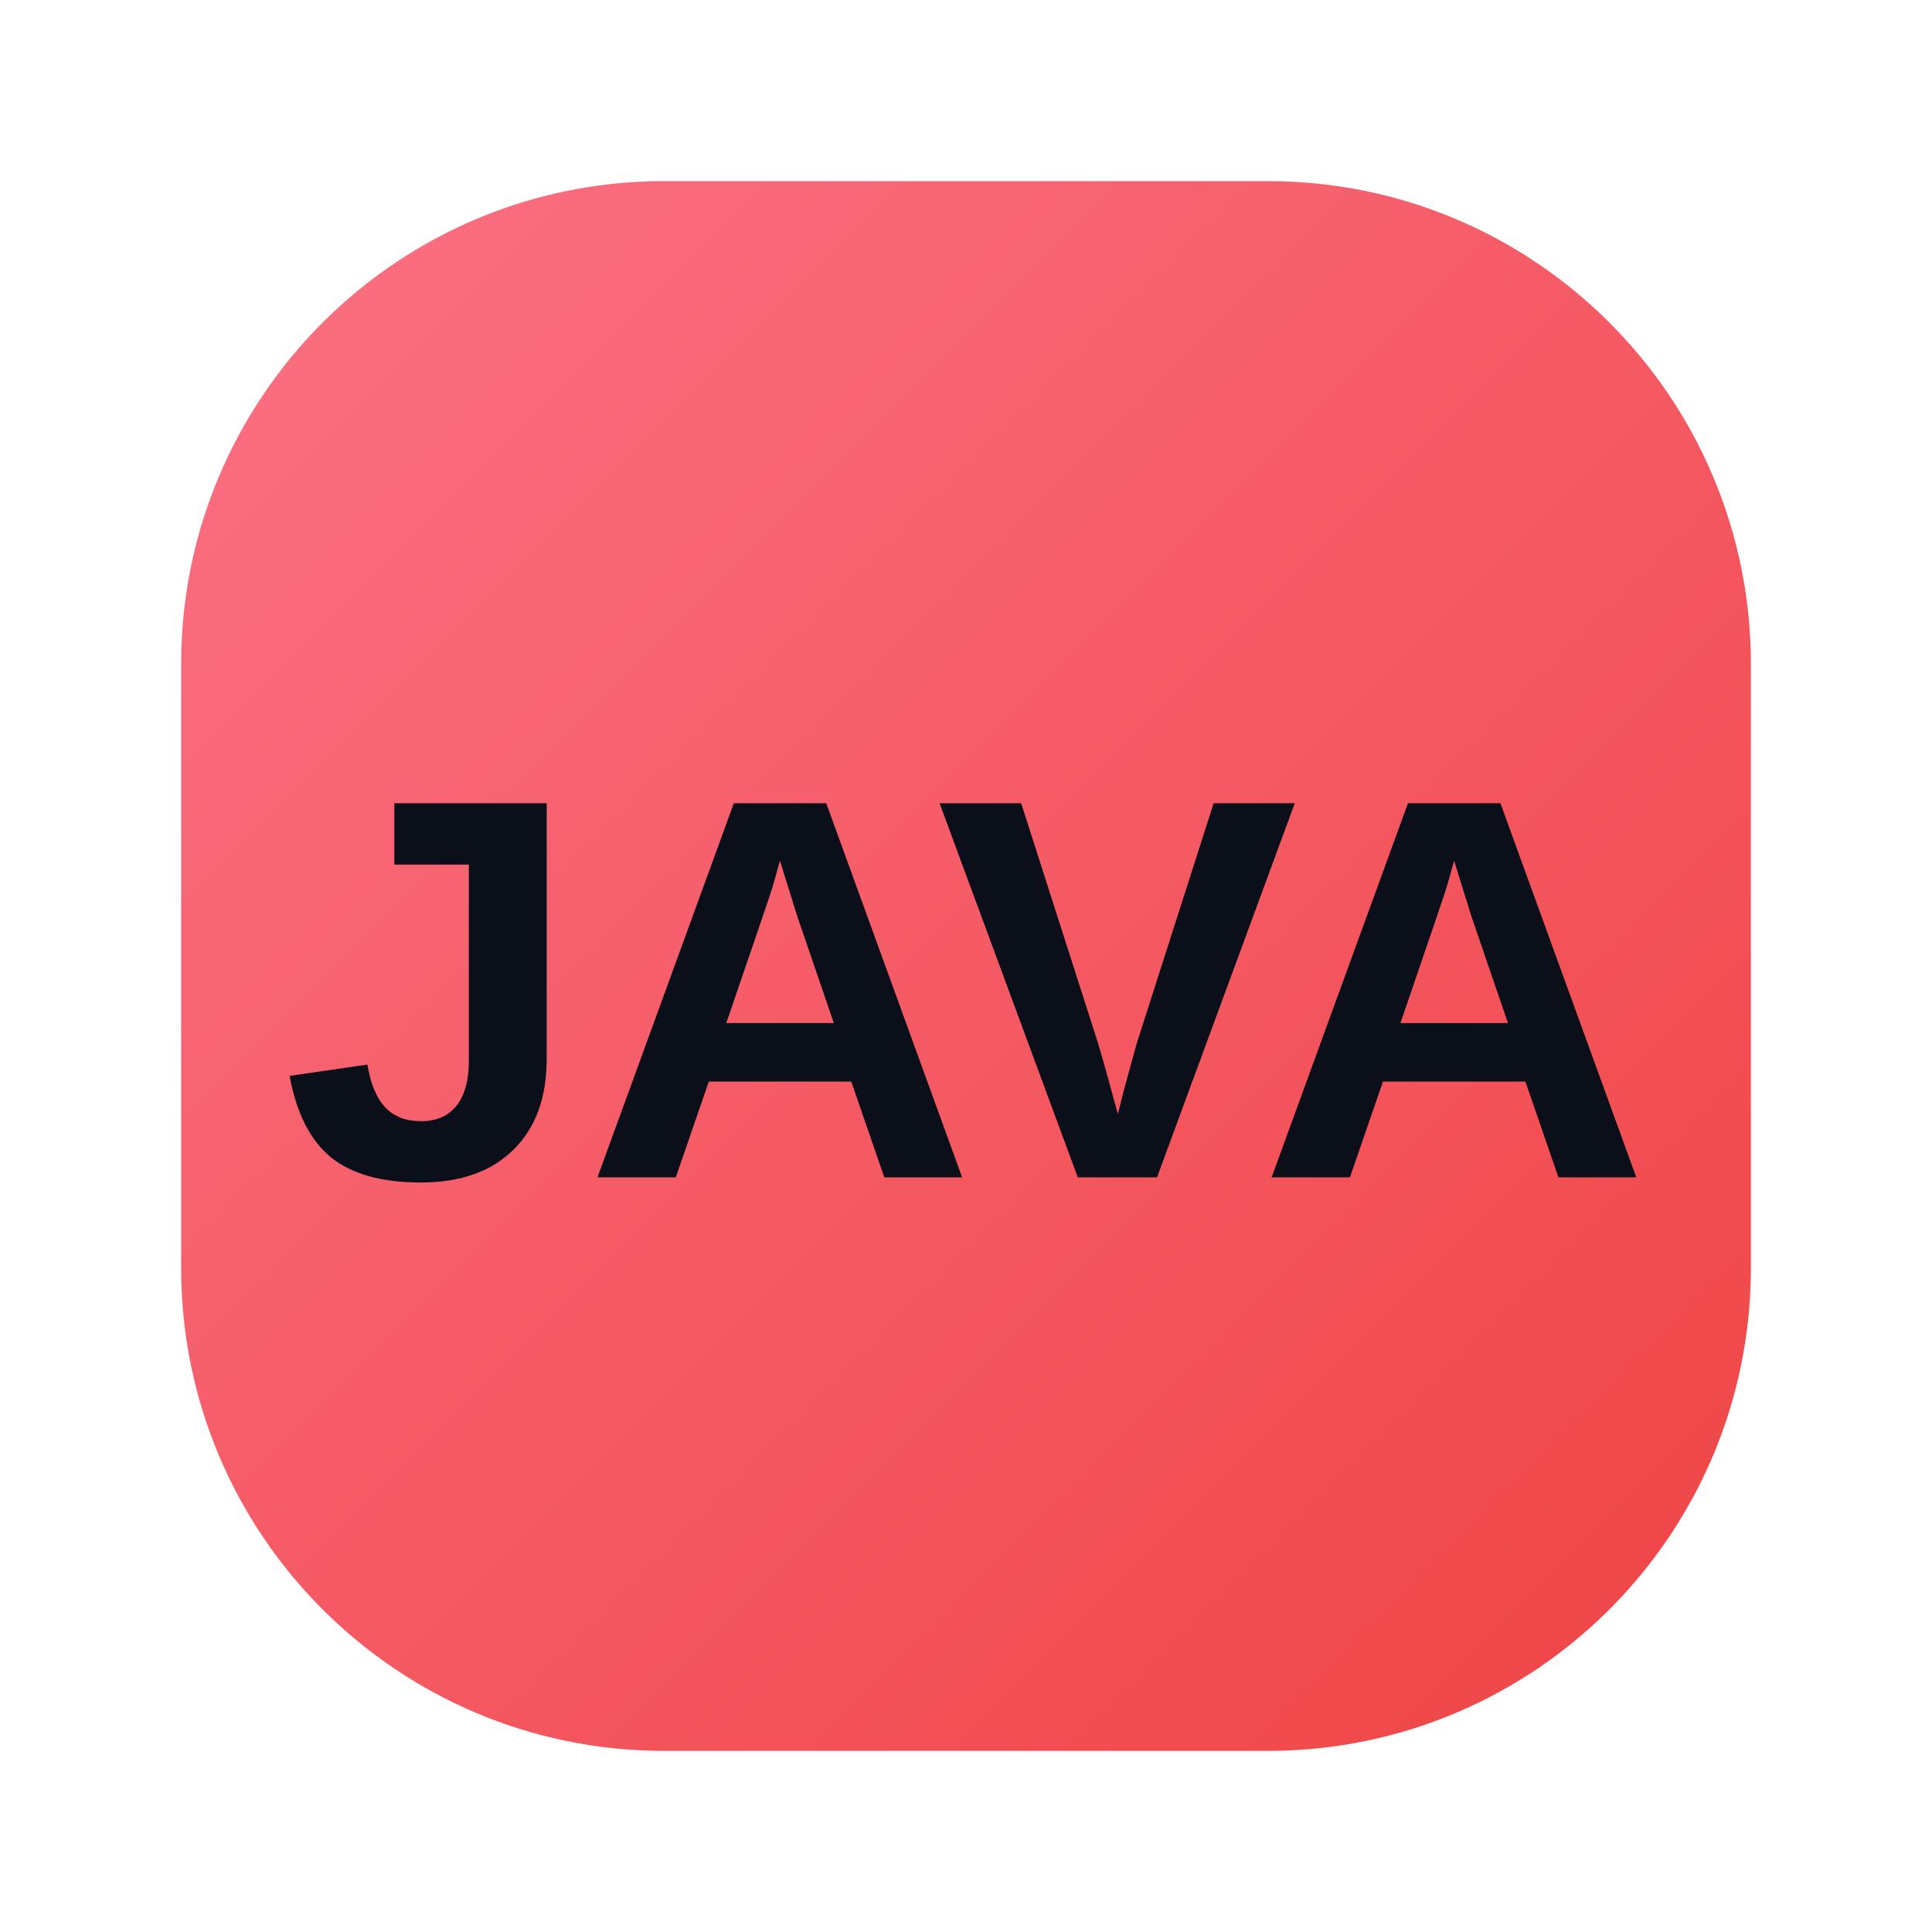
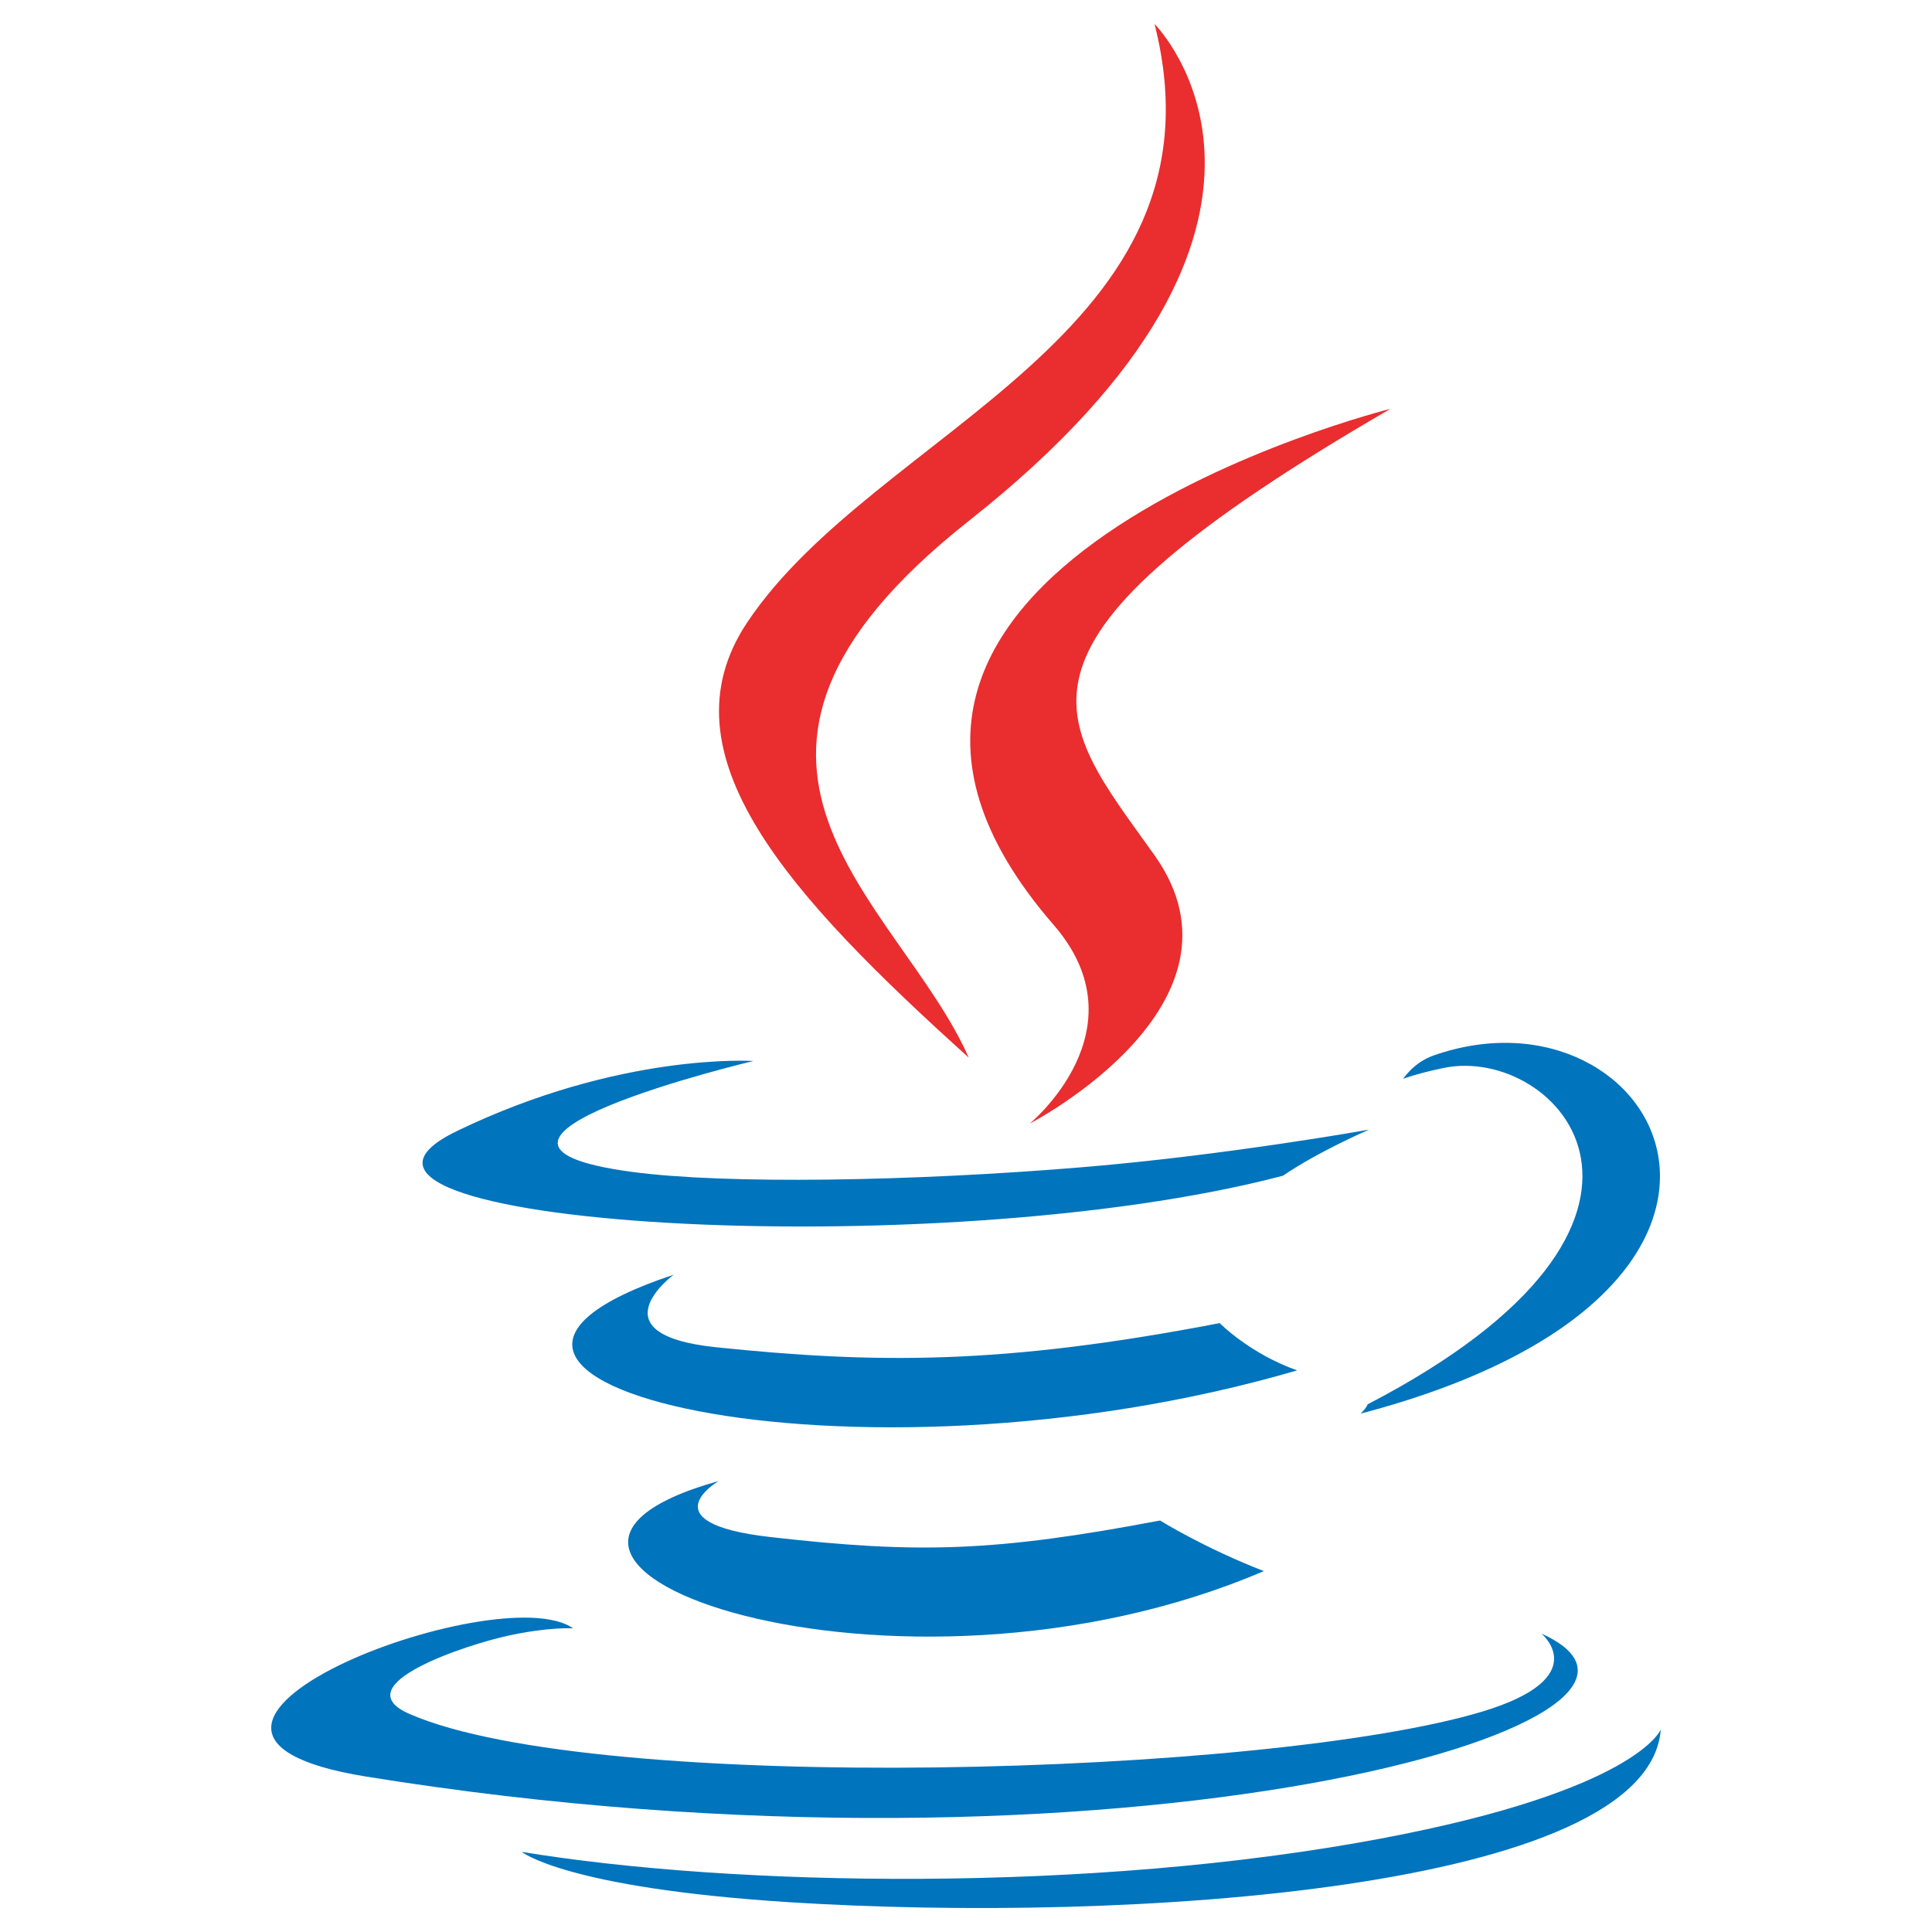
- <svg xmlns="http://www.w3.org/2000/svg" viewBox="0 0 64 64" role="img" aria-label="Java">
-   <defs>
-     <linearGradient id="g" x1="0" y1="0" x2="1" y2="1">
-       <stop offset="0" stop-color="#fb7185" />
-       <stop offset="1" stop-color="#ef4444" />
-     </linearGradient>
-   </defs>
-   <rect x="6" y="6" width="52" height="52" rx="16" fill="url(#g)" />
-   <text x="32" y="39" text-anchor="middle" font-family="Segoe UI, Arial, sans-serif" font-size="18" font-weight="900" fill="#0b0f1a">JAVA</text>
+ <svg xmlns="http://www.w3.org/2000/svg" viewBox="0 0 128 128">
+   <path fill="#0074BD" d="M47.617 98.12s-4.767 2.774 3.397 3.71c9.892 1.13 14.947.968 25.845-1.092 0 0 2.871 1.795 6.873 3.351-24.439 10.47-55.308-.607-36.115-5.969zm-2.988-13.665s-5.348 3.959 2.823 4.805c10.567 1.091 18.91 1.18 33.354-1.6 0 0 1.993 2.025 5.132 3.131-29.542 8.64-62.446.68-41.309-6.336z" />
+   <path fill="#EA2D2E" d="M69.802 61.271c6.025 6.935-1.58 13.17-1.58 13.17s15.289-7.891 8.269-17.777c-6.559-9.215-11.587-13.792 15.635-29.58 0 .001-42.731 10.67-22.324 34.187z" />
+   <path fill="#0074BD" d="M102.123 108.229s3.529 2.91-3.888 5.159c-14.102 4.272-58.706 5.56-71.094.171-4.451-1.938 3.899-4.625 6.526-5.192 2.739-.593 4.303-.485 4.303-.485-4.953-3.487-32.013 6.85-13.743 9.815 49.821 8.076 90.817-3.637 77.896-9.468zM49.912 70.294s-22.686 5.389-8.033 7.348c6.188.828 18.518.638 30.011-.326 9.39-.789 18.813-2.474 18.813-2.474s-3.308 1.419-5.704 3.053c-23.042 6.061-67.544 3.238-54.731-2.958 10.832-5.239 19.644-4.643 19.644-4.643zm40.697 22.747c23.421-12.167 12.591-23.86 5.032-22.285-1.848.385-2.677.72-2.677.72s.688-1.079 2-1.543c14.953-5.255 26.451 15.503-4.823 23.725 0-.002.359-.327.468-.617z" />
+   <path fill="#EA2D2E" d="M76.491 1.587S89.459 14.563 64.188 34.51c-20.266 16.006-4.621 25.13-.007 35.559-11.831-10.673-20.509-20.07-14.688-28.815C58.041 28.42 81.722 22.195 76.491 1.587z" />
+   <path fill="#0074BD" d="M52.214 126.021c22.476 1.437 57-.8 57.817-11.436 0 0-1.571 4.032-18.577 7.231-19.186 3.612-42.854 3.191-56.887.874 0 .001 2.875 2.381 17.647 3.331z" />
</svg>
